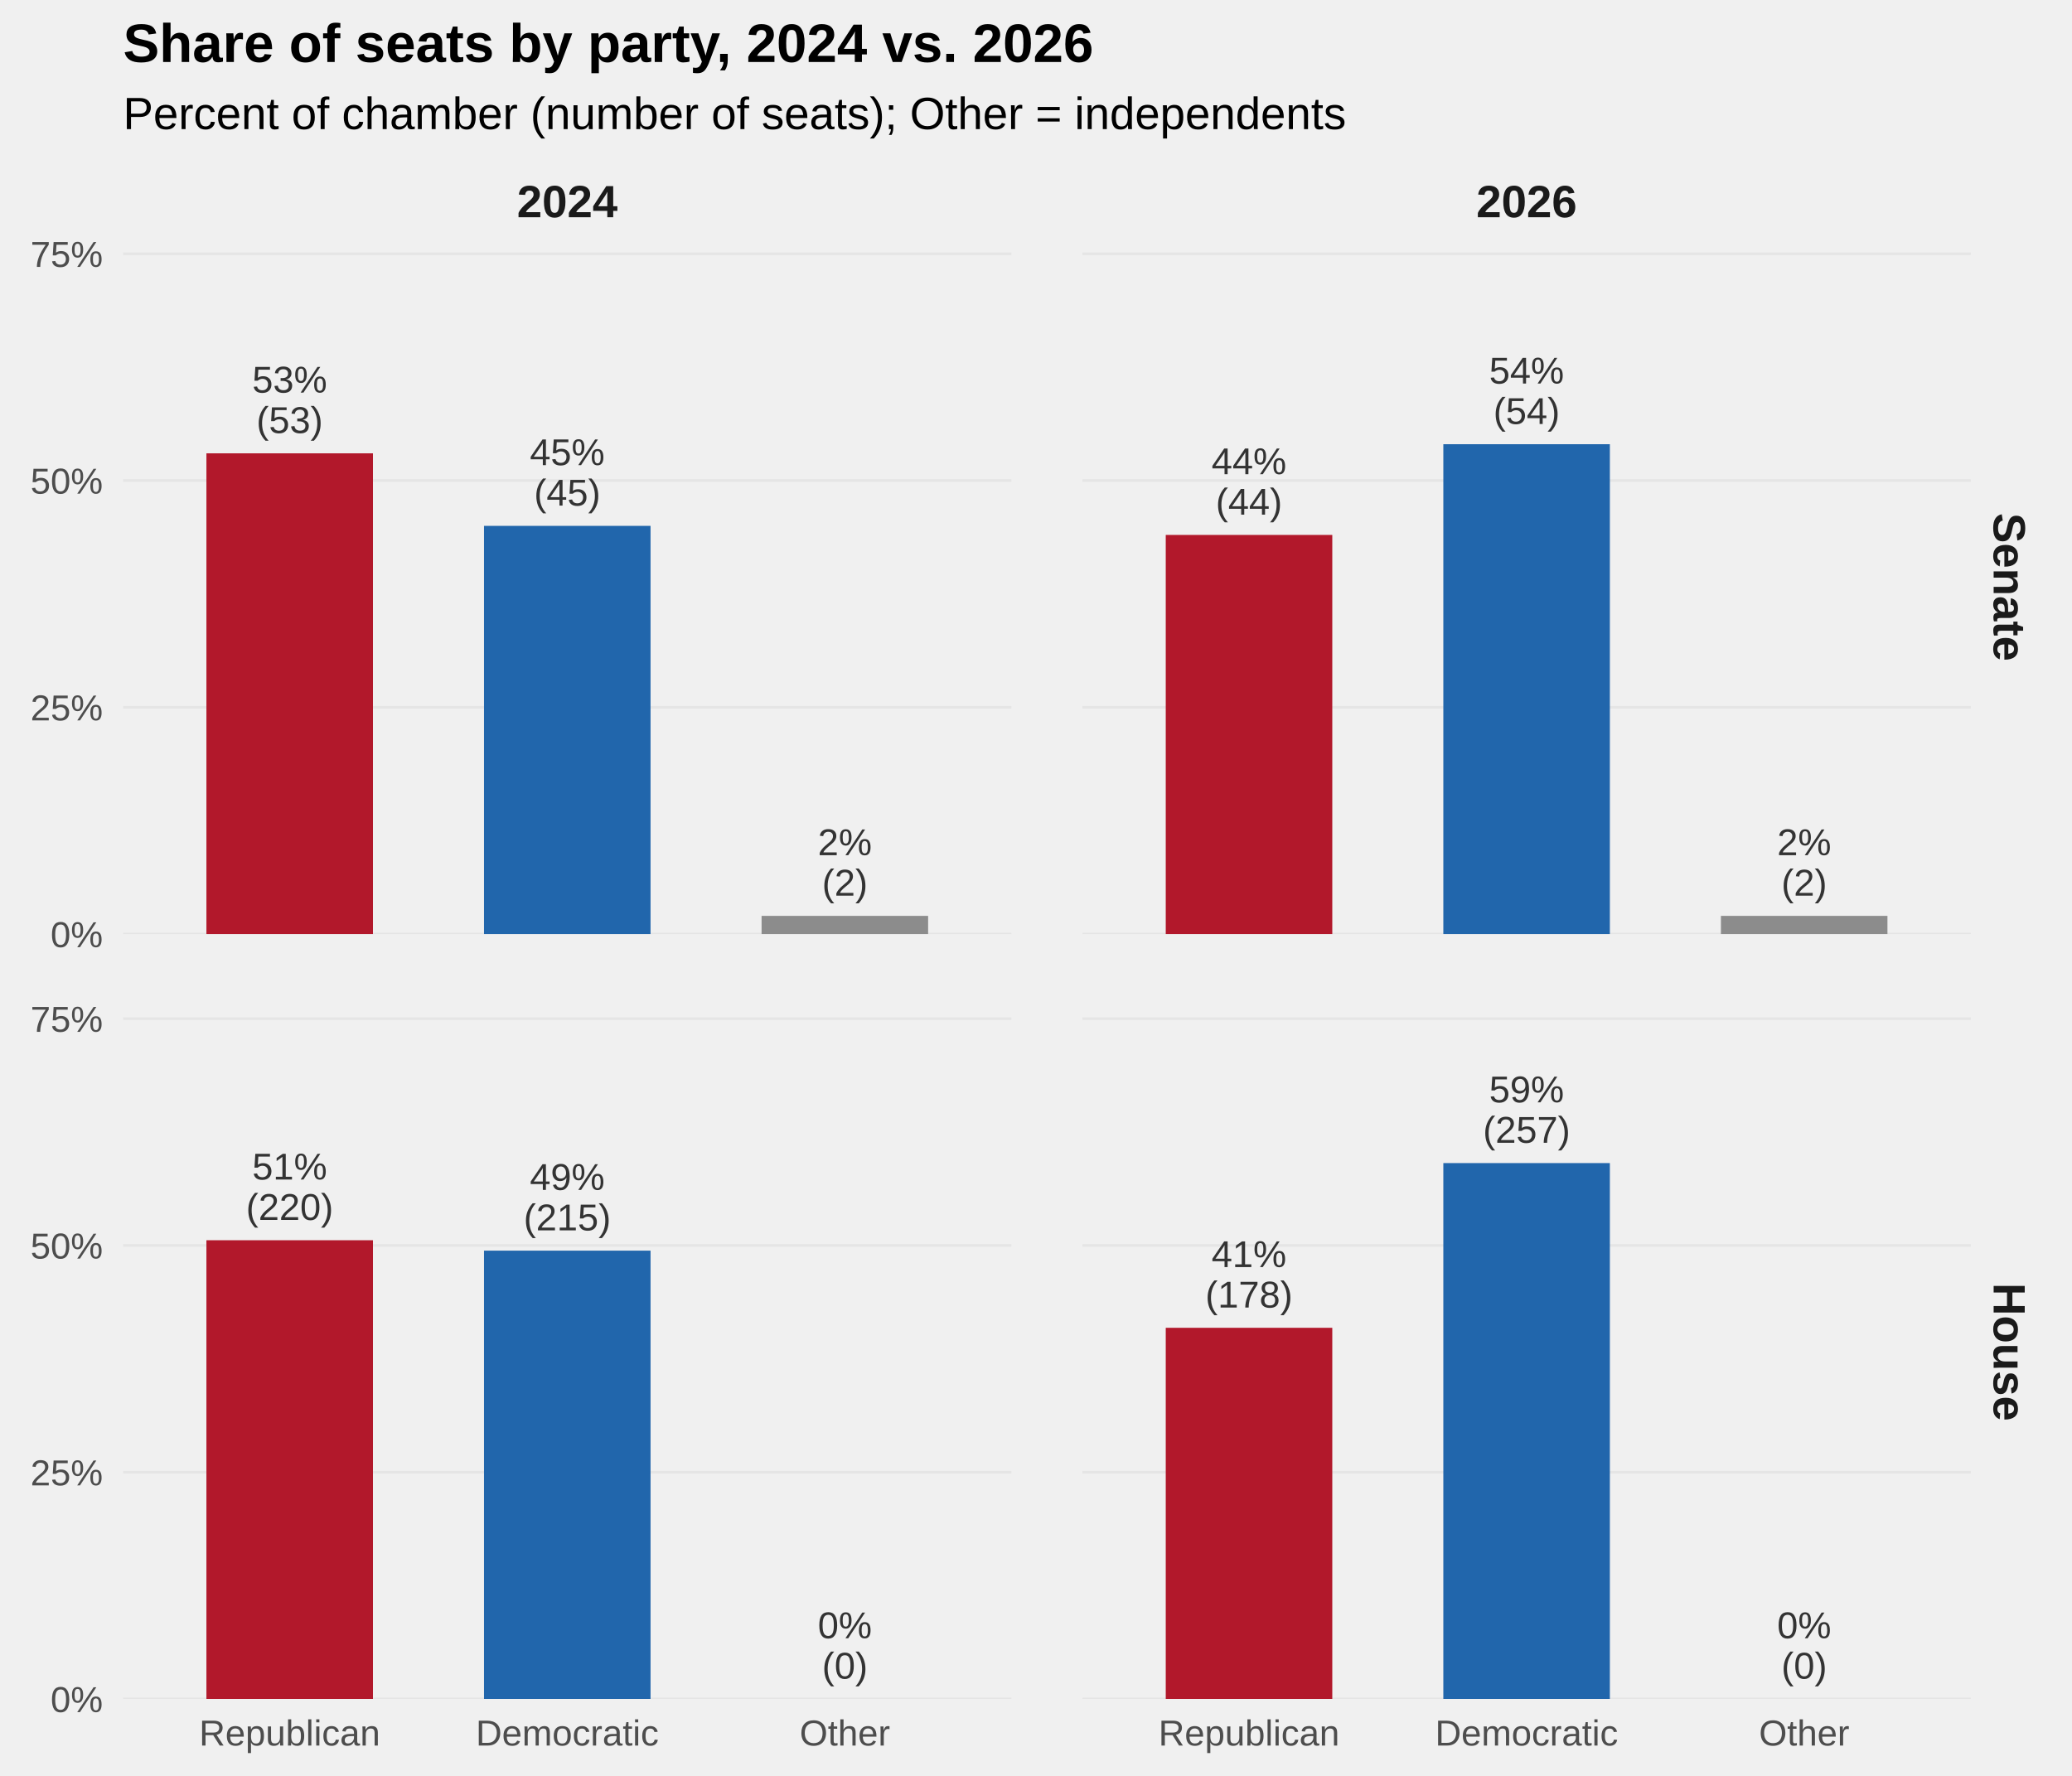
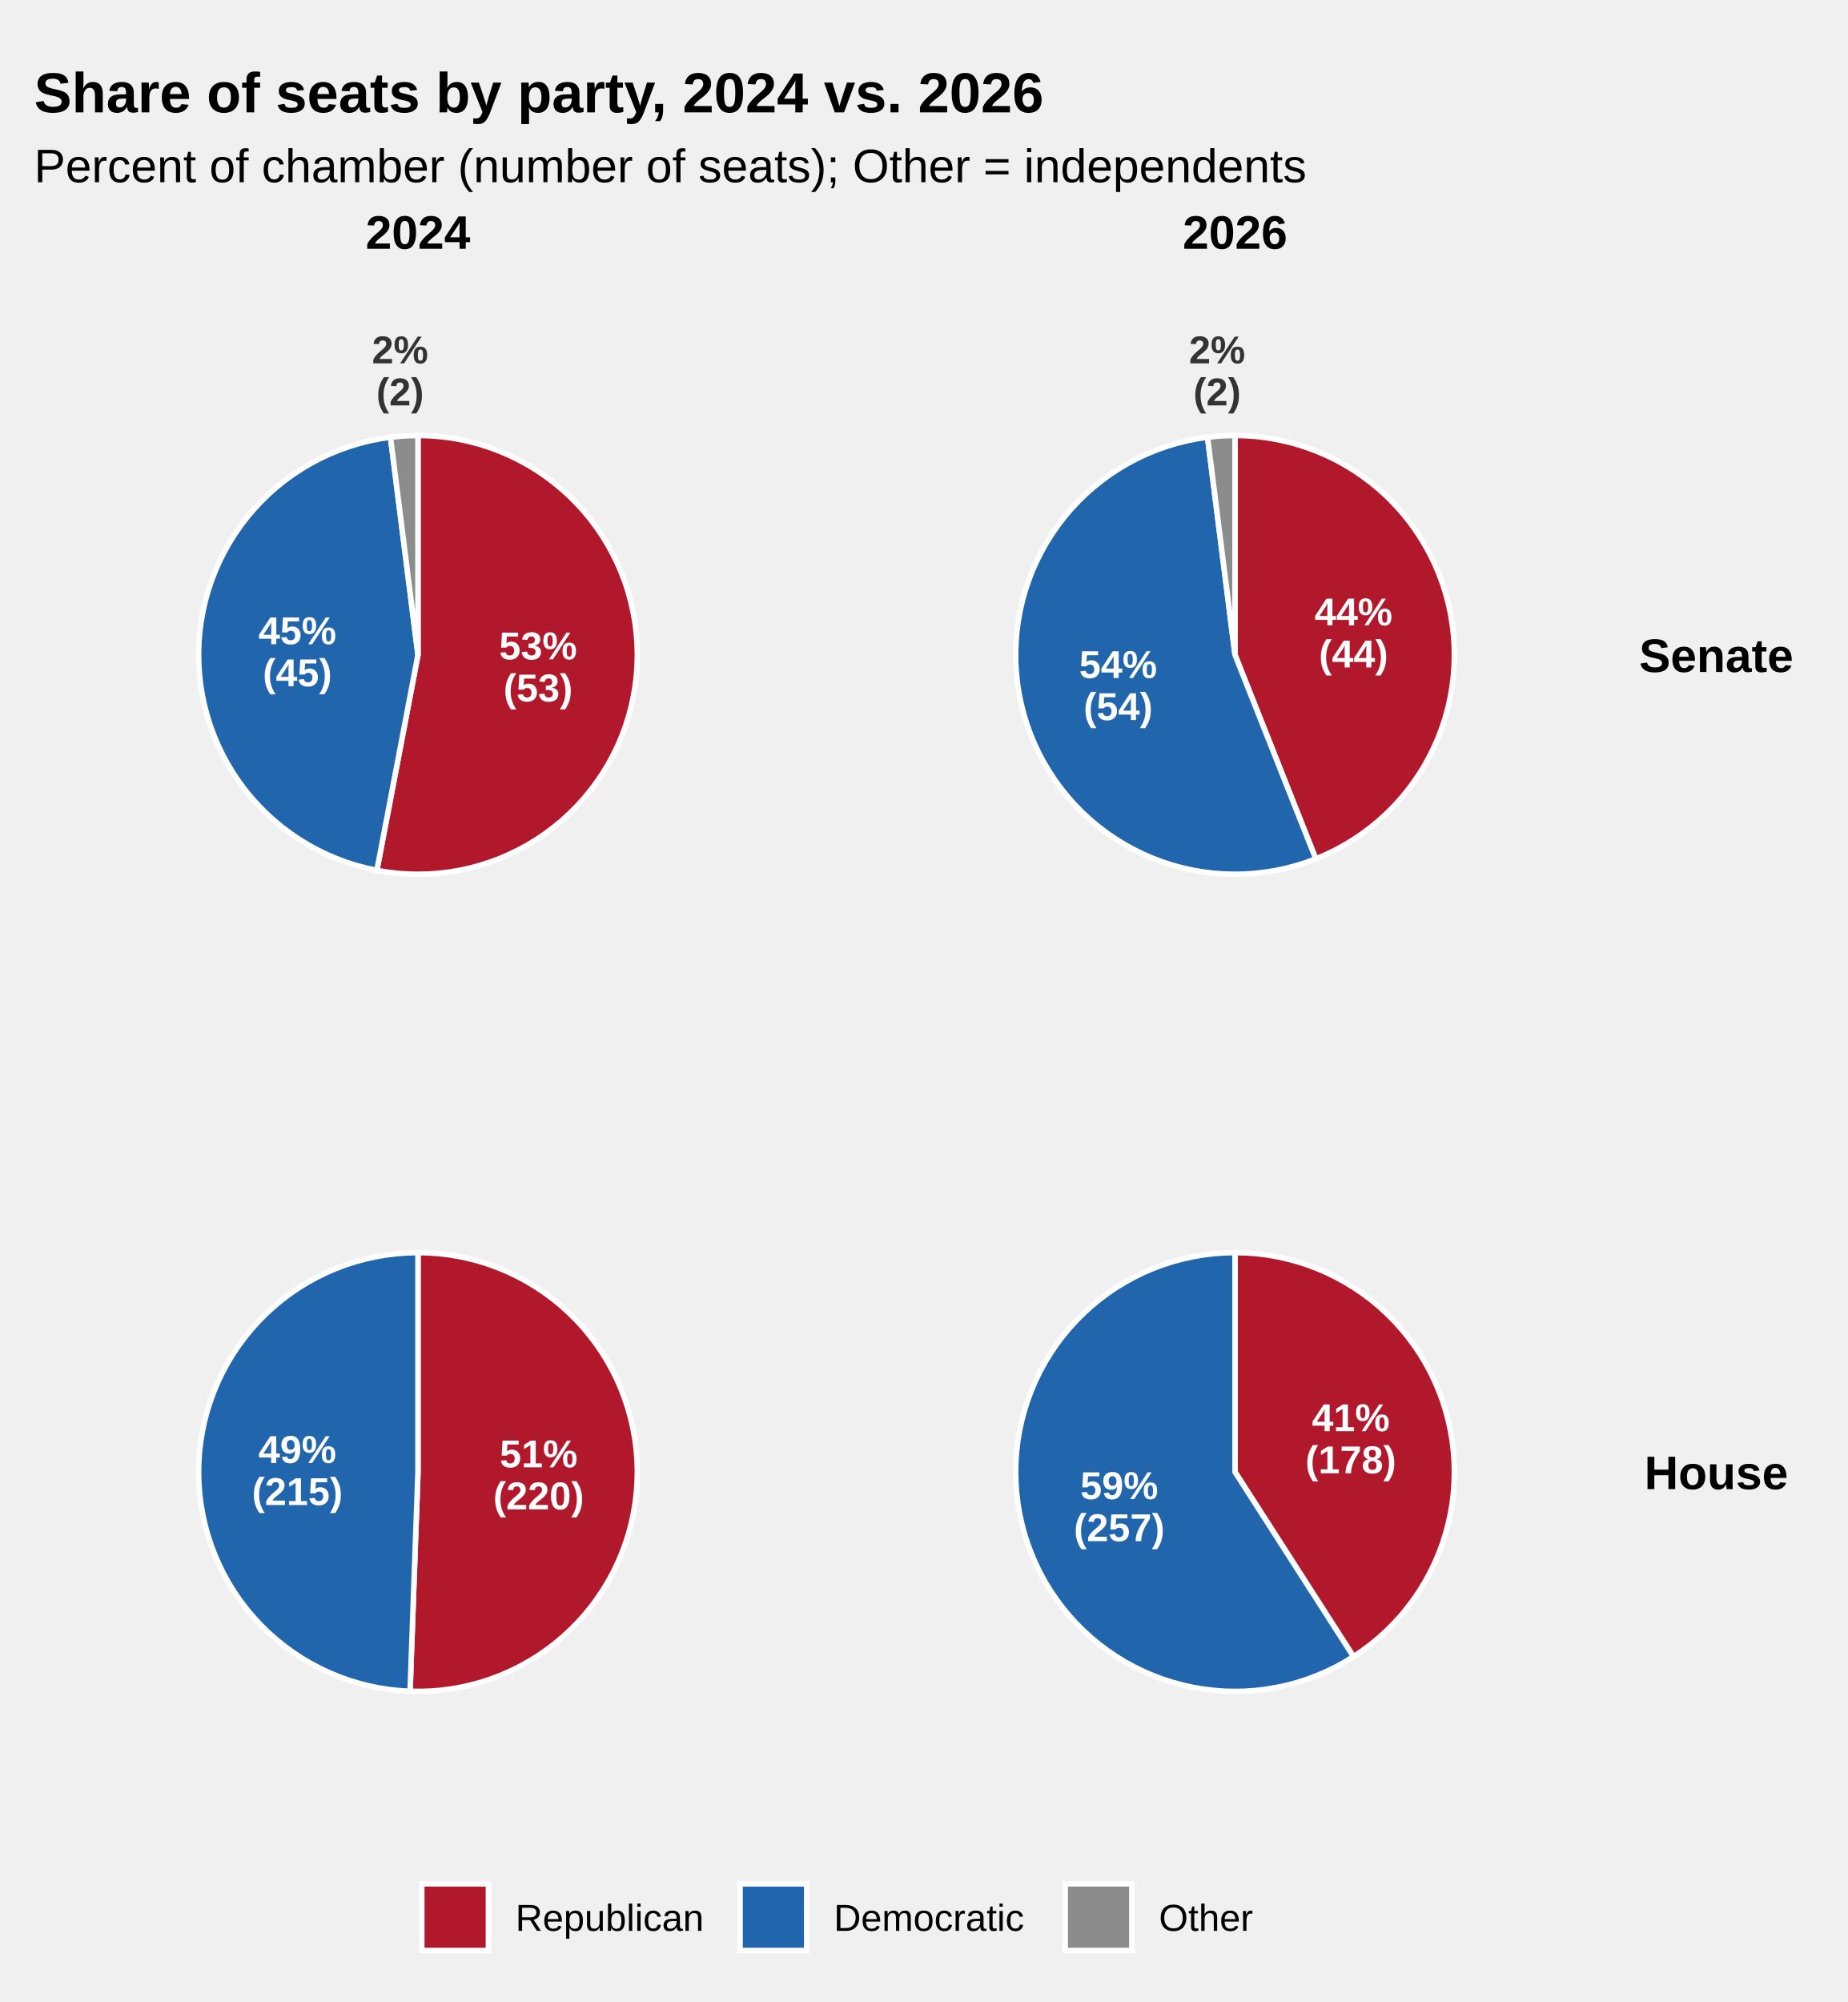
- <svg xmlns="http://www.w3.org/2000/svg" class="svglite" width="504.00pt" height="432.00pt" viewBox="0 0 504.00 432.00">
+ <svg xmlns="http://www.w3.org/2000/svg" class="svglite" width="432.00pt" height="468.00pt" viewBox="0 0 432.00 468.00">
  <defs>
    <style type="text/css">
    .svglite line, .svglite polyline, .svglite polygon, .svglite path, .svglite rect, .svglite circle {
      fill: none;
      stroke: #000000;
      stroke-linecap: round;
      stroke-linejoin: round;
      stroke-miterlimit: 10.00;
    }
    .svglite text {
      white-space: pre;
    }
  </style>
  </defs>
  <rect width="100%" height="100%" style="stroke: none; fill: none;" />
  <defs>
-     <clipPath id="cpMC4wMHw1MDQuMDB8MC4wMHw0MzIuMDA=">
-       <rect x="0.00" y="0.00" width="504.00" height="432.00" />
+     <clipPath id="cpMC4wMHw0MzIuMDB8MC4wMHw0NjguMDA=">
+       <rect x="0.00" y="0.00" width="432.00" height="468.00" />
    </clipPath>
  </defs>
-   <g clip-path="url(#cpMC4wMHw1MDQuMDB8MC4wMHw0MzIuMDA=)">
+   <g clip-path="url(#cpMC4wMHw0MzIuMDB8MC4wMHw0NjguMDA=)">
</g>
  <defs>
-     <clipPath id="cpMjkuOTV8MjQ2LjAyfDU4LjQyfDIyNy4yMQ==">
-       <rect x="29.95" y="58.42" width="216.07" height="168.79" />
+     <clipPath id="cpNy45N3wxODcuNDd8NjMuMzN8MjQyLjg0">
+       <rect x="7.97" y="63.33" width="179.50" height="179.50" />
    </clipPath>
  </defs>
-   <g clip-path="url(#cpMjkuOTV8MjQ2LjAyfDU4LjQyfDIyNy4yMQ==)">
-     <polyline points="29.95,227.21 246.02,227.21 " style="stroke-width: 0.64; stroke: #E5E5E5; stroke-linecap: butt;" />
-     <polyline points="29.95,172.05 246.02,172.05 " style="stroke-width: 0.64; stroke: #E5E5E5; stroke-linecap: butt;" />
-     <polyline points="29.95,116.89 246.02,116.89 " style="stroke-width: 0.64; stroke: #E5E5E5; stroke-linecap: butt;" />
-     <polyline points="29.95,61.73 246.02,61.73 " style="stroke-width: 0.64; stroke: #E5E5E5; stroke-linecap: butt;" />
-     <rect x="50.21" y="110.27" width="40.51" height="116.94" style="stroke-width: 1.07; stroke: none; stroke-linecap: butt; stroke-linejoin: miter; fill: #B2182B;" />
-     <rect x="117.73" y="127.92" width="40.51" height="99.29" style="stroke-width: 1.07; stroke: none; stroke-linecap: butt; stroke-linejoin: miter; fill: #2166AC;" />
-     <rect x="185.25" y="222.80" width="40.51" height="4.41" style="stroke-width: 1.07; stroke: none; stroke-linecap: butt; stroke-linejoin: miter; fill: #8C8C8C;" />
-     <text x="70.46" y="95.50" text-anchor="middle" style="font-size: 9.10px;fill: #333333; font-family: &quot;Liberation Sans&quot;;" textLength="20.07px" lengthAdjust="spacingAndGlyphs">53%</text>
-     <text x="70.46" y="105.34" text-anchor="middle" style="font-size: 9.10px;fill: #333333; font-family: &quot;Liberation Sans&quot;;" textLength="17.78px" lengthAdjust="spacingAndGlyphs">(53)</text>
-     <text x="137.99" y="113.15" text-anchor="middle" style="font-size: 9.10px;fill: #333333; font-family: &quot;Liberation Sans&quot;;" textLength="20.33px" lengthAdjust="spacingAndGlyphs">45%</text>
-     <text x="137.99" y="122.99" text-anchor="middle" style="font-size: 9.10px;fill: #333333; font-family: &quot;Liberation Sans&quot;;" textLength="18.04px" lengthAdjust="spacingAndGlyphs">(45)</text>
-     <text x="205.51" y="208.03" text-anchor="middle" style="font-size: 9.10px;fill: #333333; font-family: &quot;Liberation Sans&quot;;" textLength="14.47px" lengthAdjust="spacingAndGlyphs">2%</text>
-     <text x="205.51" y="217.87" text-anchor="middle" style="font-size: 9.10px;fill: #333333; font-family: &quot;Liberation Sans&quot;;" textLength="12.18px" lengthAdjust="spacingAndGlyphs">(2)</text>
+   <g clip-path="url(#cpNy45N3wxODcuNDd8NjMuMzN8MjQyLjg0)">
+     <polygon points="97.72,153.08 97.72,150.64 97.72,148.20 97.72,145.76 97.72,143.32 97.72,140.87 97.72,138.43 97.72,135.99 97.72,133.55 97.72,131.10 97.72,128.66 97.72,126.22 97.72,123.78 97.72,121.34 97.72,118.89 97.72,116.45 97.72,114.01 97.72,111.57 97.72,109.12 97.72,106.68 97.72,104.24 97.72,101.80 100.16,101.86 102.59,102.03 105.02,102.32 107.42,102.72 109.81,103.24 112.16,103.87 114.49,104.62 116.77,105.47 119.02,106.43 121.21,107.49 123.35,108.66 125.44,109.93 127.46,111.30 129.41,112.76 131.29,114.31 133.10,115.95 134.82,117.68 136.47,119.48 138.02,121.36 139.48,123.31 140.85,125.33 142.12,127.41 143.29,129.56 144.36,131.75 145.32,133.99 146.18,136.28 146.92,138.60 147.55,140.96 148.07,143.34 148.48,145.74 148.77,148.17 148.95,150.60 149.01,153.04 148.95,155.48 148.78,157.91 148.49,160.33 148.09,162.74 147.58,165.12 146.95,167.48 146.21,169.81 145.36,172.09 144.40,174.34 143.33,176.53 142.17,178.68 140.90,180.76 139.54,182.78 138.08,184.74 136.53,186.62 134.89,188.43 133.16,190.15 131.36,191.80 129.48,193.35 127.53,194.82 125.51,196.19 123.43,197.46 121.29,198.63 119.10,199.70 116.86,200.67 114.57,201.52 112.25,202.27 109.90,202.91 107.51,203.43 105.11,203.84 102.69,204.13 100.25,204.31 97.81,204.37 95.37,204.32 92.94,204.15 90.52,203.86 88.11,203.46 88.57,201.06 89.03,198.67 89.48,196.27 89.94,193.87 90.40,191.47 90.86,189.07 91.32,186.67 91.77,184.27 92.23,181.87 92.69,179.47 93.15,177.07 93.60,174.68 94.06,172.28 94.52,169.88 94.98,167.48 95.43,165.08 95.89,162.68 96.35,160.28 96.81,157.88 97.26,155.48 97.72,153.08 97.72,153.08 " style="stroke-width: 1.28; stroke: #FFFFFF; stroke-linecap: butt; stroke-linejoin: miter; fill: #B2182B;" />
+     <polygon points="97.72,153.08 97.26,155.48 96.81,157.88 96.35,160.28 95.89,162.68 95.43,165.08 94.98,167.48 94.52,169.88 94.06,172.28 93.60,174.68 93.15,177.07 92.69,179.47 92.23,181.87 91.77,184.27 91.32,186.67 90.86,189.07 90.40,191.47 89.94,193.87 89.48,196.27 89.03,198.67 88.57,201.06 88.11,203.46 85.71,202.94 83.33,202.31 80.99,201.57 78.69,200.71 76.43,199.74 74.22,198.67 72.06,197.49 69.96,196.21 67.93,194.83 65.97,193.36 64.07,191.79 62.26,190.13 60.52,188.39 58.87,186.57 57.31,184.67 55.85,182.70 54.48,180.66 53.21,178.55 52.04,176.39 50.97,174.18 50.02,171.91 49.17,169.61 48.43,167.26 47.81,164.88 47.30,162.48 46.91,160.05 46.64,157.61 46.48,155.16 46.44,152.70 46.51,150.25 46.71,147.80 47.02,145.36 47.45,142.94 47.99,140.54 48.65,138.17 49.42,135.84 50.30,133.55 51.29,131.30 52.39,129.10 53.59,126.95 54.89,124.87 56.29,122.85 57.79,120.90 59.38,119.03 61.05,117.23 62.81,115.51 64.65,113.88 66.57,112.34 68.56,110.90 70.61,109.55 72.73,108.30 74.90,107.15 77.13,106.11 79.40,105.18 81.72,104.36 84.07,103.65 86.45,103.05 88.86,102.57 91.29,102.20 91.60,104.63 91.91,107.05 92.21,109.47 92.52,111.89 92.82,114.32 93.13,116.74 93.44,119.16 93.74,121.59 94.05,124.01 94.35,126.43 94.66,128.86 94.97,131.28 95.27,133.70 95.58,136.12 95.89,138.55 96.19,140.97 96.50,143.39 96.80,145.82 97.11,148.24 97.42,150.66 97.72,153.08 97.72,153.08 " style="stroke-width: 1.28; stroke: #FFFFFF; stroke-linecap: butt; stroke-linejoin: miter; fill: #2166AC;" />
+     <polygon points="97.72,153.08 97.42,150.66 97.11,148.24 96.80,145.82 96.50,143.39 96.19,140.97 95.89,138.55 95.58,136.12 95.27,133.70 94.97,131.28 94.66,128.86 94.35,126.43 94.05,124.01 93.74,121.59 93.44,119.16 93.13,116.74 92.82,114.32 92.52,111.89 92.21,109.47 91.91,107.05 91.60,104.63 91.29,102.20 94.50,101.90 97.72,101.80 97.72,104.24 97.72,106.68 97.72,109.12 97.72,111.57 97.72,114.01 97.72,116.45 97.72,118.89 97.72,121.34 97.72,123.78 97.72,126.22 97.72,128.66 97.72,131.10 97.72,133.55 97.72,135.99 97.72,138.43 97.72,140.87 97.72,143.32 97.72,145.76 97.72,148.20 97.72,150.64 97.72,153.08 97.72,153.08 " style="stroke-width: 1.28; stroke: #FFFFFF; stroke-linecap: butt; stroke-linejoin: miter; fill: #8C8C8C;" />
+     <text x="125.80" y="154.13" text-anchor="middle" style="font-size: 9.10px; font-weight: bold;fill: #FFFFFF; font-family: &quot;Liberation Sans&quot;;" textLength="20.92px" lengthAdjust="spacingAndGlyphs">53%</text>
+     <text x="125.80" y="163.96" text-anchor="middle" style="font-size: 9.10px; font-weight: bold;fill: #FFFFFF; font-family: &quot;Liberation Sans&quot;;" textLength="18.53px" lengthAdjust="spacingAndGlyphs">(53)</text>
+     <text x="69.53" y="150.59" text-anchor="middle" style="font-size: 9.10px; font-weight: bold;fill: #FFFFFF; font-family: &quot;Liberation Sans&quot;;" textLength="21.20px" lengthAdjust="spacingAndGlyphs">45%</text>
+     <text x="69.53" y="160.42" text-anchor="middle" style="font-size: 9.10px; font-weight: bold;fill: #FFFFFF; font-family: &quot;Liberation Sans&quot;;" textLength="18.81px" lengthAdjust="spacingAndGlyphs">(45)</text>
+     <text x="93.54" y="84.94" text-anchor="middle" style="font-size: 9.10px; font-weight: bold;fill: #333333; font-family: &quot;Liberation Sans&quot;;" textLength="14.97px" lengthAdjust="spacingAndGlyphs">2%</text>
+     <text x="93.54" y="94.77" text-anchor="middle" style="font-size: 9.10px; font-weight: bold;fill: #333333; font-family: &quot;Liberation Sans&quot;;" textLength="12.59px" lengthAdjust="spacingAndGlyphs">(2)</text>
  </g>
-   <g clip-path="url(#cpMC4wMHw1MDQuMDB8MC4wMHw0MzIuMDA=)">
+   <g clip-path="url(#cpMC4wMHw0MzIuMDB8MC4wMHw0NjguMDA=)">
</g>
  <defs>
-     <clipPath id="cpMjkuOTV8MjQ2LjAyfDI0NC40OXw0MTMuMjk=">
-       <rect x="29.95" y="244.49" width="216.07" height="168.79" />
+     <clipPath id="cpNy45N3wxODcuNDd8MjU0LjM2fDQzMy44Ng==">
+       <rect x="7.97" y="254.36" width="179.50" height="179.50" />
    </clipPath>
  </defs>
-   <g clip-path="url(#cpMjkuOTV8MjQ2LjAyfDI0NC40OXw0MTMuMjk=)">
-     <polyline points="29.95,413.29 246.02,413.29 " style="stroke-width: 0.64; stroke: #E5E5E5; stroke-linecap: butt;" />
-     <polyline points="29.95,358.13 246.02,358.13 " style="stroke-width: 0.64; stroke: #E5E5E5; stroke-linecap: butt;" />
-     <polyline points="29.95,302.96 246.02,302.96 " style="stroke-width: 0.64; stroke: #E5E5E5; stroke-linecap: butt;" />
-     <polyline points="29.95,247.80 246.02,247.80 " style="stroke-width: 0.64; stroke: #E5E5E5; stroke-linecap: butt;" />
-     <rect x="50.21" y="301.70" width="40.51" height="111.59" style="stroke-width: 1.07; stroke: none; stroke-linecap: butt; stroke-linejoin: miter; fill: #B2182B;" />
-     <rect x="117.73" y="304.23" width="40.51" height="109.05" style="stroke-width: 1.07; stroke: none; stroke-linecap: butt; stroke-linejoin: miter; fill: #2166AC;" />
-     <rect x="185.25" y="413.29" width="40.51" height="0.00" style="stroke-width: 1.07; stroke: none; stroke-linecap: butt; stroke-linejoin: miter; fill: #8C8C8C;" />
-     <text x="70.46" y="286.93" text-anchor="middle" style="font-size: 9.10px;fill: #333333; font-family: &quot;Liberation Sans&quot;;" textLength="18.16px" lengthAdjust="spacingAndGlyphs">51%</text>
-     <text x="70.46" y="296.76" text-anchor="middle" style="font-size: 9.10px;fill: #333333; font-family: &quot;Liberation Sans&quot;;" textLength="23.46px" lengthAdjust="spacingAndGlyphs">(220)</text>
-     <text x="137.99" y="289.46" text-anchor="middle" style="font-size: 9.10px;fill: #333333; font-family: &quot;Liberation Sans&quot;;" textLength="20.44px" lengthAdjust="spacingAndGlyphs">49%</text>
-     <text x="137.99" y="299.30" text-anchor="middle" style="font-size: 9.10px;fill: #333333; font-family: &quot;Liberation Sans&quot;;" textLength="21.41px" lengthAdjust="spacingAndGlyphs">(215)</text>
-     <text x="205.51" y="398.52" text-anchor="middle" style="font-size: 9.10px;fill: #333333; font-family: &quot;Liberation Sans&quot;;" textLength="14.67px" lengthAdjust="spacingAndGlyphs">0%</text>
-     <text x="205.51" y="408.35" text-anchor="middle" style="font-size: 9.10px;fill: #333333; font-family: &quot;Liberation Sans&quot;;" textLength="12.38px" lengthAdjust="spacingAndGlyphs">(0)</text>
+   <g clip-path="url(#cpNy45N3wxODcuNDd8MjU0LjM2fDQzMy44Ng==)">
+     <polygon points="97.72,344.11 97.72,341.67 97.72,339.22 97.72,336.78 97.72,334.34 97.72,331.90 97.72,329.46 97.72,327.01 97.72,324.57 97.72,322.13 97.72,319.69 97.72,317.24 97.72,314.80 97.72,312.36 97.72,309.92 97.72,307.48 97.72,305.03 97.72,302.59 97.72,300.15 97.72,297.71 97.72,295.26 97.72,292.82 100.15,292.88 102.58,293.05 104.99,293.34 107.39,293.74 109.77,294.26 112.12,294.88 114.44,295.62 116.72,296.47 118.96,297.42 121.14,298.48 123.28,299.64 125.36,300.91 127.38,302.27 129.33,303.72 131.21,305.26 133.01,306.89 134.74,308.61 136.38,310.40 137.93,312.27 139.40,314.22 140.77,316.23 142.04,318.30 143.21,320.43 144.29,322.61 145.25,324.84 146.11,327.12 146.86,329.43 147.50,331.78 148.03,334.15 148.45,336.55 148.75,338.96 148.94,341.39 149.01,343.82 148.96,346.25 148.80,348.68 148.53,351.09 148.14,353.49 147.64,355.87 147.03,358.23 146.30,360.55 145.47,362.83 144.53,365.08 143.48,367.27 142.33,369.42 141.08,371.50 139.73,373.53 138.29,375.49 136.76,377.37 135.14,379.19 133.43,380.92 131.65,382.57 129.78,384.14 127.85,385.61 125.85,387.00 123.78,388.28 121.66,389.47 119.48,390.55 117.26,391.53 114.99,392.40 112.68,393.17 110.33,393.82 107.96,394.36 105.57,394.79 103.16,395.11 100.73,395.31 98.30,395.39 95.87,395.36 95.96,392.92 96.05,390.48 96.13,388.04 96.22,385.60 96.31,383.16 96.40,380.72 96.49,378.28 96.58,375.84 96.66,373.40 96.75,370.96 96.84,368.51 96.93,366.07 97.02,363.63 97.10,361.19 97.19,358.75 97.28,356.31 97.37,353.87 97.46,351.43 97.55,348.99 97.63,346.55 97.72,344.11 97.72,344.11 " style="stroke-width: 1.28; stroke: #FFFFFF; stroke-linecap: butt; stroke-linejoin: miter; fill: #B2182B;" />
+     <polygon points="97.72,344.11 97.63,346.55 97.55,348.99 97.46,351.43 97.37,353.87 97.28,356.31 97.19,358.75 97.10,361.19 97.02,363.63 96.93,366.07 96.84,368.51 96.75,370.96 96.66,373.40 96.58,375.84 96.49,378.28 96.40,380.72 96.31,383.16 96.22,385.60 96.13,388.04 96.05,390.48 95.96,392.92 95.87,395.36 93.42,395.21 90.99,394.95 88.57,394.57 86.17,394.08 83.80,393.47 81.45,392.75 79.15,391.91 76.89,390.97 74.67,389.92 72.51,388.77 70.41,387.52 68.37,386.16 66.39,384.71 64.49,383.17 62.66,381.54 60.91,379.82 59.25,378.02 57.67,376.15 56.19,374.20 54.80,372.18 53.51,370.10 52.32,367.96 51.23,365.76 50.25,363.51 49.38,361.22 48.61,358.90 47.96,356.53 47.43,354.14 47.00,351.73 46.70,349.30 46.51,346.86 46.44,344.41 46.48,341.96 46.64,339.51 46.92,337.08 47.31,334.66 47.82,332.26 48.44,329.89 49.18,327.56 50.03,325.26 50.98,323.00 52.04,320.79 53.21,318.64 54.47,316.54 55.84,314.51 57.30,312.54 58.86,310.65 60.50,308.83 62.23,307.09 64.03,305.44 65.92,303.87 67.88,302.40 69.90,301.02 71.99,299.74 74.14,298.56 76.34,297.49 78.59,296.52 80.89,295.66 83.22,294.91 85.59,294.28 87.98,293.76 90.40,293.35 92.83,293.06 95.27,292.88 97.72,292.82 97.72,295.26 97.72,297.71 97.72,300.15 97.72,302.59 97.72,305.03 97.72,307.48 97.72,309.92 97.72,312.36 97.72,314.80 97.72,317.24 97.72,319.69 97.72,322.13 97.72,324.57 97.72,327.01 97.72,329.46 97.72,331.90 97.72,334.34 97.72,336.78 97.72,339.22 97.72,341.67 97.72,344.11 97.72,344.11 " style="stroke-width: 1.28; stroke: #FFFFFF; stroke-linecap: butt; stroke-linejoin: miter; fill: #2166AC;" />
+     <text x="125.93" y="343.01" text-anchor="middle" style="font-size: 9.10px; font-weight: bold;fill: #FFFFFF; font-family: &quot;Liberation Sans&quot;;" textLength="18.97px" lengthAdjust="spacingAndGlyphs">51%</text>
+     <text x="125.93" y="352.84" text-anchor="middle" style="font-size: 9.10px; font-weight: bold;fill: #FFFFFF; font-family: &quot;Liberation Sans&quot;;" textLength="24.45px" lengthAdjust="spacingAndGlyphs">(220)</text>
+     <text x="69.52" y="341.99" text-anchor="middle" style="font-size: 9.10px; font-weight: bold;fill: #FFFFFF; font-family: &quot;Liberation Sans&quot;;" textLength="21.29px" lengthAdjust="spacingAndGlyphs">49%</text>
+     <text x="69.52" y="351.82" text-anchor="middle" style="font-size: 9.10px; font-weight: bold;fill: #FFFFFF; font-family: &quot;Liberation Sans&quot;;" textLength="22.32px" lengthAdjust="spacingAndGlyphs">(215)</text>
  </g>
-   <g clip-path="url(#cpMC4wMHw1MDQuMDB8MC4wMHw0MzIuMDA=)">
+   <g clip-path="url(#cpMC4wMHw0MzIuMDB8MC4wMHw0NjguMDA=)">
</g>
  <defs>
-     <clipPath id="cpMjYzLjMwfDQ3OS4zN3w1OC40MnwyMjcuMjE=">
-       <rect x="263.30" y="58.42" width="216.07" height="168.79" />
+     <clipPath id="cpMTk4Ljk5fDM3OC41MHw2My4zM3wyNDIuODQ=">
+       <rect x="198.99" y="63.33" width="179.50" height="179.50" />
    </clipPath>
  </defs>
-   <g clip-path="url(#cpMjYzLjMwfDQ3OS4zN3w1OC40MnwyMjcuMjE=)">
-     <polyline points="263.30,227.21 479.37,227.21 " style="stroke-width: 0.64; stroke: #E5E5E5; stroke-linecap: butt;" />
-     <polyline points="263.30,172.05 479.37,172.05 " style="stroke-width: 0.64; stroke: #E5E5E5; stroke-linecap: butt;" />
-     <polyline points="263.30,116.89 479.37,116.89 " style="stroke-width: 0.64; stroke: #E5E5E5; stroke-linecap: butt;" />
-     <polyline points="263.30,61.73 479.37,61.73 " style="stroke-width: 0.64; stroke: #E5E5E5; stroke-linecap: butt;" />
-     <rect x="283.56" y="130.13" width="40.51" height="97.08" style="stroke-width: 1.07; stroke: none; stroke-linecap: butt; stroke-linejoin: miter; fill: #B2182B;" />
-     <rect x="351.08" y="108.06" width="40.51" height="119.15" style="stroke-width: 1.07; stroke: none; stroke-linecap: butt; stroke-linejoin: miter; fill: #2166AC;" />
-     <rect x="418.60" y="222.80" width="40.51" height="4.41" style="stroke-width: 1.07; stroke: none; stroke-linecap: butt; stroke-linejoin: miter; fill: #8C8C8C;" />
-     <text x="303.81" y="115.36" text-anchor="middle" style="font-size: 9.10px;fill: #333333; font-family: &quot;Liberation Sans&quot;;" textLength="20.68px" lengthAdjust="spacingAndGlyphs">44%</text>
-     <text x="303.81" y="125.19" text-anchor="middle" style="font-size: 9.10px;fill: #333333; font-family: &quot;Liberation Sans&quot;;" textLength="18.39px" lengthAdjust="spacingAndGlyphs">(44)</text>
-     <text x="371.34" y="93.30" text-anchor="middle" style="font-size: 9.10px;fill: #333333; font-family: &quot;Liberation Sans&quot;;" textLength="20.33px" lengthAdjust="spacingAndGlyphs">54%</text>
-     <text x="371.34" y="103.13" text-anchor="middle" style="font-size: 9.10px;fill: #333333; font-family: &quot;Liberation Sans&quot;;" textLength="18.04px" lengthAdjust="spacingAndGlyphs">(54)</text>
-     <text x="438.86" y="208.03" text-anchor="middle" style="font-size: 9.10px;fill: #333333; font-family: &quot;Liberation Sans&quot;;" textLength="14.47px" lengthAdjust="spacingAndGlyphs">2%</text>
-     <text x="438.86" y="217.87" text-anchor="middle" style="font-size: 9.10px;fill: #333333; font-family: &quot;Liberation Sans&quot;;" textLength="12.18px" lengthAdjust="spacingAndGlyphs">(2)</text>
+   <g clip-path="url(#cpMTk4Ljk5fDM3OC41MHw2My4zM3wyNDIuODQ=)">
+     <polygon points="288.75,153.08 288.75,150.64 288.75,148.20 288.75,145.76 288.75,143.32 288.75,140.87 288.75,138.43 288.75,135.99 288.75,133.55 288.75,131.10 288.75,128.66 288.75,126.22 288.75,123.78 288.75,121.34 288.75,118.89 288.75,116.45 288.75,114.01 288.75,111.57 288.75,109.12 288.75,106.68 288.75,104.24 288.75,101.80 291.19,101.86 293.63,102.03 296.05,102.32 298.46,102.73 300.85,103.25 303.21,103.88 305.54,104.63 307.83,105.48 310.08,106.45 312.28,107.51 314.42,108.69 316.51,109.96 318.53,111.33 320.49,112.80 322.37,114.36 324.18,116.00 325.90,117.73 327.55,119.54 329.10,121.43 330.56,123.39 331.93,125.42 333.20,127.51 334.37,129.65 335.43,131.85 336.39,134.10 337.24,136.39 337.98,138.72 338.61,141.09 339.12,143.47 339.52,145.89 339.81,148.31 339.98,150.75 340.03,153.20 339.97,155.64 339.79,158.08 339.49,160.50 339.08,162.91 338.56,165.30 337.92,167.66 337.17,169.99 336.31,172.27 335.34,174.52 334.26,176.71 333.09,178.86 331.81,180.94 330.43,182.96 328.96,184.91 327.40,186.79 325.75,188.60 324.02,190.32 322.20,191.96 320.31,193.51 318.35,194.97 316.32,196.33 314.23,197.59 312.08,198.76 309.88,199.82 307.63,200.77 306.73,198.50 305.83,196.23 304.93,193.96 304.03,191.69 303.13,189.42 302.23,187.15 301.33,184.87 300.43,182.60 299.53,180.33 298.64,178.06 297.74,175.79 296.84,173.52 295.94,171.25 295.04,168.98 294.14,166.71 293.24,164.44 292.34,162.17 291.44,159.90 290.54,157.63 289.64,155.36 288.75,153.08 288.75,153.08 " style="stroke-width: 1.28; stroke: #FFFFFF; stroke-linecap: butt; stroke-linejoin: miter; fill: #B2182B;" />
+     <polygon points="288.75,153.08 289.64,155.36 290.54,157.63 291.44,159.90 292.34,162.17 293.24,164.44 294.14,166.71 295.04,168.98 295.94,171.25 296.84,173.52 297.74,175.79 298.64,178.06 299.53,180.33 300.43,182.60 301.33,184.87 302.23,187.15 303.13,189.42 304.03,191.69 304.93,193.96 305.83,196.23 306.73,198.50 307.63,200.77 305.33,201.62 302.99,202.35 300.62,202.98 298.22,203.49 295.80,203.88 293.37,204.16 290.92,204.33 288.47,204.37 286.02,204.30 283.58,204.11 281.15,203.81 278.73,203.39 276.34,202.85 273.98,202.20 271.65,201.44 269.36,200.57 267.11,199.59 264.92,198.50 262.78,197.31 260.69,196.02 258.67,194.63 256.72,193.15 254.85,191.57 253.05,189.91 251.33,188.16 249.70,186.33 248.15,184.43 246.70,182.45 245.35,180.41 244.09,178.31 242.94,176.15 241.89,173.93 240.94,171.67 240.11,169.36 239.39,167.02 238.78,164.65 238.28,162.25 237.90,159.83 237.64,157.39 237.49,154.95 237.46,152.49 237.55,150.05 237.75,147.60 238.07,145.17 238.51,142.76 239.06,140.37 239.72,138.02 240.50,135.69 241.38,133.41 242.38,131.17 243.48,128.98 244.68,126.84 245.99,124.77 247.39,122.76 248.88,120.81 250.47,118.95 252.14,117.16 253.90,115.45 255.74,113.83 257.65,112.30 259.64,110.86 261.69,109.52 263.80,108.27 265.97,107.13 268.19,106.10 270.46,105.17 272.77,104.35 275.11,103.64 277.49,103.05 279.89,102.57 282.32,102.20 282.62,104.63 282.93,107.05 283.24,109.47 283.54,111.89 283.85,114.32 284.15,116.74 284.46,119.16 284.77,121.59 285.07,124.01 285.38,126.43 285.68,128.86 285.99,131.28 286.30,133.70 286.60,136.12 286.91,138.55 287.22,140.97 287.52,143.39 287.83,145.82 288.13,148.24 288.44,150.66 288.75,153.08 288.75,153.08 " style="stroke-width: 1.28; stroke: #FFFFFF; stroke-linecap: butt; stroke-linejoin: miter; fill: #2166AC;" />
+     <polygon points="288.75,153.08 288.44,150.66 288.13,148.24 287.83,145.82 287.52,143.39 287.22,140.97 286.91,138.55 286.60,136.12 286.30,133.70 285.99,131.28 285.68,128.86 285.38,126.43 285.07,124.01 284.77,121.59 284.46,119.16 284.15,116.74 283.85,114.32 283.54,111.89 283.24,109.47 282.93,107.05 282.62,104.63 282.32,102.20 285.53,101.90 288.75,101.80 288.75,104.24 288.75,106.68 288.75,109.12 288.75,111.57 288.75,114.01 288.75,116.45 288.75,118.89 288.75,121.34 288.75,123.78 288.75,126.22 288.75,128.66 288.75,131.10 288.75,133.55 288.75,135.99 288.75,138.43 288.75,140.87 288.75,143.32 288.75,145.76 288.75,148.20 288.75,150.64 288.75,153.08 288.75,153.08 " style="stroke-width: 1.28; stroke: #FFFFFF; stroke-linecap: butt; stroke-linejoin: miter; fill: #8C8C8C;" />
+     <text x="316.45" y="146.19" text-anchor="middle" style="font-size: 9.10px; font-weight: bold;fill: #FFFFFF; font-family: &quot;Liberation Sans&quot;;" textLength="21.54px" lengthAdjust="spacingAndGlyphs">44%</text>
+     <text x="316.45" y="156.02" text-anchor="middle" style="font-size: 9.10px; font-weight: bold;fill: #FFFFFF; font-family: &quot;Liberation Sans&quot;;" textLength="19.15px" lengthAdjust="spacingAndGlyphs">(44)</text>
+     <text x="261.42" y="158.49" text-anchor="middle" style="font-size: 9.10px; font-weight: bold;fill: #FFFFFF; font-family: &quot;Liberation Sans&quot;;" textLength="21.20px" lengthAdjust="spacingAndGlyphs">54%</text>
+     <text x="261.42" y="168.32" text-anchor="middle" style="font-size: 9.10px; font-weight: bold;fill: #FFFFFF; font-family: &quot;Liberation Sans&quot;;" textLength="18.81px" lengthAdjust="spacingAndGlyphs">(54)</text>
+     <text x="284.56" y="84.94" text-anchor="middle" style="font-size: 9.10px; font-weight: bold;fill: #333333; font-family: &quot;Liberation Sans&quot;;" textLength="14.97px" lengthAdjust="spacingAndGlyphs">2%</text>
+     <text x="284.56" y="94.77" text-anchor="middle" style="font-size: 9.10px; font-weight: bold;fill: #333333; font-family: &quot;Liberation Sans&quot;;" textLength="12.59px" lengthAdjust="spacingAndGlyphs">(2)</text>
  </g>
-   <g clip-path="url(#cpMC4wMHw1MDQuMDB8MC4wMHw0MzIuMDA=)">
+   <g clip-path="url(#cpMC4wMHw0MzIuMDB8MC4wMHw0NjguMDA=)">
</g>
  <defs>
-     <clipPath id="cpMjYzLjMwfDQ3OS4zN3wyNDQuNDl8NDEzLjI5">
-       <rect x="263.30" y="244.49" width="216.07" height="168.79" />
+     <clipPath id="cpMTk4Ljk5fDM3OC41MHwyNTQuMzZ8NDMzLjg2">
+       <rect x="198.99" y="254.36" width="179.50" height="179.50" />
    </clipPath>
  </defs>
-   <g clip-path="url(#cpMjYzLjMwfDQ3OS4zN3wyNDQuNDl8NDEzLjI5)">
-     <polyline points="263.30,413.29 479.37,413.29 " style="stroke-width: 0.64; stroke: #E5E5E5; stroke-linecap: butt;" />
-     <polyline points="263.30,358.13 479.37,358.13 " style="stroke-width: 0.64; stroke: #E5E5E5; stroke-linecap: butt;" />
-     <polyline points="263.30,302.96 479.37,302.96 " style="stroke-width: 0.64; stroke: #E5E5E5; stroke-linecap: butt;" />
-     <polyline points="263.30,247.80 479.37,247.80 " style="stroke-width: 0.64; stroke: #E5E5E5; stroke-linecap: butt;" />
-     <rect x="283.56" y="323.00" width="40.51" height="90.29" style="stroke-width: 1.07; stroke: none; stroke-linecap: butt; stroke-linejoin: miter; fill: #B2182B;" />
-     <rect x="351.08" y="282.93" width="40.51" height="130.36" style="stroke-width: 1.07; stroke: none; stroke-linecap: butt; stroke-linejoin: miter; fill: #2166AC;" />
-     <rect x="418.60" y="413.29" width="40.51" height="0.00" style="stroke-width: 1.07; stroke: none; stroke-linecap: butt; stroke-linejoin: miter; fill: #8C8C8C;" />
-     <text x="303.81" y="308.23" text-anchor="middle" style="font-size: 9.10px;fill: #333333; font-family: &quot;Liberation Sans&quot;;" textLength="18.50px" lengthAdjust="spacingAndGlyphs">41%</text>
-     <text x="303.81" y="318.07" text-anchor="middle" style="font-size: 9.10px;fill: #333333; font-family: &quot;Liberation Sans&quot;;" textLength="21.11px" lengthAdjust="spacingAndGlyphs">(178)</text>
-     <text x="371.34" y="268.16" text-anchor="middle" style="font-size: 9.10px;fill: #333333; font-family: &quot;Liberation Sans&quot;;" textLength="20.10px" lengthAdjust="spacingAndGlyphs">59%</text>
-     <text x="371.34" y="277.99" text-anchor="middle" style="font-size: 9.10px;fill: #333333; font-family: &quot;Liberation Sans&quot;;" textLength="22.86px" lengthAdjust="spacingAndGlyphs">(257)</text>
-     <text x="438.86" y="398.52" text-anchor="middle" style="font-size: 9.10px;fill: #333333; font-family: &quot;Liberation Sans&quot;;" textLength="14.67px" lengthAdjust="spacingAndGlyphs">0%</text>
-     <text x="438.86" y="408.35" text-anchor="middle" style="font-size: 9.10px;fill: #333333; font-family: &quot;Liberation Sans&quot;;" textLength="12.38px" lengthAdjust="spacingAndGlyphs">(0)</text>
+   <g clip-path="url(#cpMTk4Ljk5fDM3OC41MHwyNTQuMzZ8NDMzLjg2)">
+     <polygon points="288.75,344.11 288.75,341.67 288.75,339.22 288.75,336.78 288.75,334.34 288.75,331.90 288.75,329.46 288.75,327.01 288.75,324.57 288.75,322.13 288.75,319.69 288.75,317.24 288.75,314.80 288.75,312.36 288.75,309.92 288.75,307.48 288.75,305.03 288.75,302.59 288.75,300.15 288.75,297.71 288.75,295.26 288.75,292.82 291.19,292.88 293.62,293.05 296.05,293.34 298.45,293.75 300.84,294.27 303.20,294.90 305.52,295.64 307.81,296.50 310.06,297.46 312.25,298.53 314.39,299.70 316.48,300.97 318.50,302.34 320.46,303.80 322.34,305.35 324.14,307.00 325.87,308.72 327.51,310.53 329.07,312.41 330.53,314.37 331.90,316.39 333.17,318.48 334.34,320.62 335.40,322.82 336.36,325.06 337.22,327.35 337.96,329.68 338.59,332.03 339.11,334.42 339.51,336.83 339.80,339.25 339.98,341.69 340.03,344.13 339.97,346.57 339.80,349.01 339.51,351.43 339.10,353.84 338.58,356.22 337.95,358.58 337.20,360.91 336.35,363.19 335.39,365.44 334.32,367.63 333.15,369.78 331.88,371.86 330.51,373.88 329.04,375.83 327.49,377.72 325.84,379.52 324.11,381.25 322.31,382.89 320.42,384.44 318.47,385.90 316.44,387.27 315.13,385.22 313.81,383.16 312.49,381.11 311.17,379.05 309.85,376.99 308.53,374.94 307.21,372.88 305.89,370.83 304.57,368.77 303.25,366.72 301.94,364.66 300.62,362.61 299.30,360.55 297.98,358.50 296.66,356.44 295.34,354.39 294.02,352.33 292.70,350.27 291.38,348.22 290.06,346.16 288.75,344.11 288.75,344.11 " style="stroke-width: 1.28; stroke: #FFFFFF; stroke-linecap: butt; stroke-linejoin: miter; fill: #B2182B;" />
+     <polygon points="288.75,344.11 290.06,346.16 291.38,348.22 292.70,350.27 294.02,352.33 295.34,354.39 296.66,356.44 297.98,358.50 299.30,360.55 300.62,362.61 301.94,364.66 303.25,366.72 304.57,368.77 305.89,370.83 307.21,372.88 308.53,374.94 309.85,376.99 311.17,379.05 312.49,381.11 313.81,383.16 315.13,385.22 316.44,387.27 314.36,388.54 312.22,389.71 310.02,390.77 307.78,391.73 305.49,392.58 303.16,393.33 300.81,393.96 298.42,394.47 296.01,394.88 293.59,395.17 291.16,395.34 288.72,395.40 286.28,395.34 283.84,395.16 281.42,394.87 279.01,394.46 276.63,393.94 274.27,393.31 271.95,392.57 269.66,391.71 267.42,390.75 265.22,389.68 263.08,388.51 261.00,387.24 258.98,385.87 257.02,384.41 255.14,382.85 253.34,381.21 251.61,379.49 249.97,377.68 248.42,375.80 246.96,373.84 245.59,371.82 244.32,369.74 243.15,367.59 242.09,365.40 241.13,363.15 240.27,360.87 239.53,358.54 238.90,356.18 238.38,353.80 237.98,351.39 237.69,348.97 237.52,346.53 237.46,344.09 237.52,341.65 237.69,339.22 237.98,336.80 238.39,334.39 238.91,332.01 239.54,329.65 240.28,327.32 241.14,325.04 242.10,322.79 243.16,320.60 244.33,318.46 245.61,316.37 246.97,314.35 248.44,312.40 249.99,310.52 251.63,308.71 253.36,306.99 255.16,305.34 257.05,303.79 259.00,302.33 261.02,300.96 263.11,299.69 265.25,298.52 267.44,297.45 269.69,296.49 271.97,295.64 274.30,294.90 276.66,294.27 279.04,293.75 281.45,293.34 283.87,293.05 286.31,292.88 288.75,292.82 288.75,295.26 288.75,297.71 288.75,300.15 288.75,302.59 288.75,305.03 288.75,307.48 288.75,309.92 288.75,312.36 288.75,314.80 288.75,317.24 288.75,319.69 288.75,322.13 288.75,324.57 288.75,327.01 288.75,329.46 288.75,331.90 288.75,334.34 288.75,336.78 288.75,339.22 288.75,341.67 288.75,344.11 288.75,344.11 " style="stroke-width: 1.28; stroke: #FFFFFF; stroke-linecap: butt; stroke-linejoin: miter; fill: #2166AC;" />
+     <text x="315.81" y="334.56" text-anchor="middle" style="font-size: 9.10px; font-weight: bold;fill: #FFFFFF; font-family: &quot;Liberation Sans&quot;;" textLength="19.31px" lengthAdjust="spacingAndGlyphs">41%</text>
+     <text x="315.81" y="344.40" text-anchor="middle" style="font-size: 9.10px; font-weight: bold;fill: #FFFFFF; font-family: &quot;Liberation Sans&quot;;" textLength="21.99px" lengthAdjust="spacingAndGlyphs">(178)</text>
+     <text x="261.68" y="350.44" text-anchor="middle" style="font-size: 9.10px; font-weight: bold;fill: #FFFFFF; font-family: &quot;Liberation Sans&quot;;" textLength="20.95px" lengthAdjust="spacingAndGlyphs">59%</text>
+     <text x="261.68" y="360.27" text-anchor="middle" style="font-size: 9.10px; font-weight: bold;fill: #FFFFFF; font-family: &quot;Liberation Sans&quot;;" textLength="23.69px" lengthAdjust="spacingAndGlyphs">(257)</text>
  </g>
-   <g clip-path="url(#cpMC4wMHw1MDQuMDB8MC4wMHw0MzIuMDA=)">
+   <g clip-path="url(#cpMC4wMHw0MzIuMDB8MC4wMHw0NjguMDA=)">
</g>
  <defs>
-     <clipPath id="cpMjkuOTV8MjQ2LjAyfDM5LjI3fDU4LjQy">
-       <rect x="29.95" y="39.27" width="216.07" height="19.15" />
+     <clipPath id="cpNy45N3wxODcuNDd8NDQuOTh8NjMuMzM=">
+       <rect x="7.97" y="44.98" width="179.50" height="18.35" />
    </clipPath>
  </defs>
-   <g clip-path="url(#cpMjkuOTV8MjQ2LjAyfDM5LjI3fDU4LjQy)">
-     <text x="137.99" y="52.85" text-anchor="middle" style="font-size: 11.00px; font-weight: bold;fill: #1A1A1A; font-family: &quot;Liberation Sans&quot;;" textLength="28.71px" lengthAdjust="spacingAndGlyphs">2024</text>
+   <g clip-path="url(#cpNy45N3wxODcuNDd8NDQuOTh8NjMuMzM=)">
+     <text x="97.72" y="58.16" text-anchor="middle" style="font-size: 11.00px; font-weight: bold; font-family: &quot;Liberation Sans&quot;;" textLength="28.71px" lengthAdjust="spacingAndGlyphs">2024</text>
  </g>
-   <g clip-path="url(#cpMC4wMHw1MDQuMDB8MC4wMHw0MzIuMDA=)">
+   <g clip-path="url(#cpMC4wMHw0MzIuMDB8MC4wMHw0NjguMDA=)">
</g>
  <defs>
-     <clipPath id="cpMjYzLjMwfDQ3OS4zN3wzOS4yN3w1OC40Mg==">
-       <rect x="263.30" y="39.27" width="216.07" height="19.15" />
+     <clipPath id="cpMTk4Ljk5fDM3OC41MHw0NC45OHw2My4zMw==">
+       <rect x="198.99" y="44.98" width="179.50" height="18.35" />
    </clipPath>
  </defs>
-   <g clip-path="url(#cpMjYzLjMwfDQ3OS4zN3wzOS4yN3w1OC40Mg==)">
-     <text x="371.34" y="52.85" text-anchor="middle" style="font-size: 11.00px; font-weight: bold;fill: #1A1A1A; font-family: &quot;Liberation Sans&quot;;" textLength="28.41px" lengthAdjust="spacingAndGlyphs">2026</text>
+   <g clip-path="url(#cpMTk4Ljk5fDM3OC41MHw0NC45OHw2My4zMw==)">
+     <text x="288.75" y="58.16" text-anchor="middle" style="font-size: 11.00px; font-weight: bold; font-family: &quot;Liberation Sans&quot;;" textLength="28.41px" lengthAdjust="spacingAndGlyphs">2026</text>
  </g>
-   <g clip-path="url(#cpMC4wMHw1MDQuMDB8MC4wMHw0MzIuMDA=)">
+   <g clip-path="url(#cpMC4wMHw0MzIuMDB8MC4wMHw0NjguMDA=)">
</g>
  <defs>
-     <clipPath id="cpNDc5LjM3fDQ5OC41Mnw1OC40MnwyMjcuMjE=">
-       <rect x="479.37" y="58.42" width="19.15" height="168.79" />
+     <clipPath id="cpMzc4LjUwfDQyNC4wM3w2My4zM3wyNDIuODQ=">
+       <rect x="378.50" y="63.33" width="45.53" height="179.50" />
    </clipPath>
  </defs>
-   <g clip-path="url(#cpNDc5LjM3fDQ5OC41Mnw1OC40MnwyMjcuMjE=)">
-     <text transform="translate(484.94,142.82) rotate(90)" text-anchor="middle" style="font-size: 11.00px; font-weight: bold;fill: #1A1A1A; font-family: &quot;Liberation Sans&quot;;" textLength="37.56px" lengthAdjust="spacingAndGlyphs">Senate</text>
+   <g clip-path="url(#cpMzc4LjUwfDQyNC4wM3w2My4zM3wyNDIuODQ=)">
+     <text x="401.26" y="157.09" text-anchor="middle" style="font-size: 11.00px; font-weight: bold; font-family: &quot;Liberation Sans&quot;;" textLength="37.56px" lengthAdjust="spacingAndGlyphs">Senate</text>
  </g>
-   <g clip-path="url(#cpMC4wMHw1MDQuMDB8MC4wMHw0MzIuMDA=)">
+   <g clip-path="url(#cpMC4wMHw0MzIuMDB8MC4wMHw0NjguMDA=)">
</g>
  <defs>
-     <clipPath id="cpNDc5LjM3fDQ5OC41MnwyNDQuNDl8NDEzLjI5">
-       <rect x="479.37" y="244.49" width="19.15" height="168.79" />
+     <clipPath id="cpMzc4LjUwfDQyNC4wM3wyNTQuMzZ8NDMzLjg2">
+       <rect x="378.50" y="254.36" width="45.53" height="179.50" />
    </clipPath>
  </defs>
-   <g clip-path="url(#cpNDc5LjM3fDQ5OC41MnwyNDQuNDl8NDEzLjI5)">
-     <text transform="translate(484.94,328.89) rotate(90)" text-anchor="middle" style="font-size: 11.00px; font-weight: bold;fill: #1A1A1A; font-family: &quot;Liberation Sans&quot;;" textLength="34.52px" lengthAdjust="spacingAndGlyphs">House</text>
+   <g clip-path="url(#cpMzc4LjUwfDQyNC4wM3wyNTQuMzZ8NDMzLjg2)">
+     <text x="401.26" y="348.11" text-anchor="middle" style="font-size: 11.00px; font-weight: bold; font-family: &quot;Liberation Sans&quot;;" textLength="34.52px" lengthAdjust="spacingAndGlyphs">House</text>
  </g>
-   <g clip-path="url(#cpMC4wMHw1MDQuMDB8MC4wMHw0MzIuMDA=)">
-     <text x="70.46" y="424.62" text-anchor="middle" style="font-size: 8.80px;fill: #4D4D4D; font-family: &quot;Liberation Sans&quot;;" textLength="46.18px" lengthAdjust="spacingAndGlyphs">Republican</text>
-     <text x="137.99" y="424.62" text-anchor="middle" style="font-size: 8.80px;fill: #4D4D4D; font-family: &quot;Liberation Sans&quot;;" textLength="47.77px" lengthAdjust="spacingAndGlyphs">Democratic</text>
-     <text x="205.51" y="424.62" text-anchor="middle" style="font-size: 8.80px;fill: #4D4D4D; font-family: &quot;Liberation Sans&quot;;" textLength="23.24px" lengthAdjust="spacingAndGlyphs">Other</text>
-     <text x="303.81" y="424.62" text-anchor="middle" style="font-size: 8.80px;fill: #4D4D4D; font-family: &quot;Liberation Sans&quot;;" textLength="46.18px" lengthAdjust="spacingAndGlyphs">Republican</text>
-     <text x="371.34" y="424.62" text-anchor="middle" style="font-size: 8.80px;fill: #4D4D4D; font-family: &quot;Liberation Sans&quot;;" textLength="47.77px" lengthAdjust="spacingAndGlyphs">Democratic</text>
-     <text x="438.86" y="424.62" text-anchor="middle" style="font-size: 8.80px;fill: #4D4D4D; font-family: &quot;Liberation Sans&quot;;" textLength="23.24px" lengthAdjust="spacingAndGlyphs">Other</text>
-     <text x="25.02" y="230.41" text-anchor="end" style="font-size: 8.80px;fill: #4D4D4D; font-family: &quot;Liberation Sans&quot;;" textLength="14.19px" lengthAdjust="spacingAndGlyphs">0%</text>
-     <text x="25.02" y="175.25" text-anchor="end" style="font-size: 8.80px;fill: #4D4D4D; font-family: &quot;Liberation Sans&quot;;" textLength="19.35px" lengthAdjust="spacingAndGlyphs">25%</text>
-     <text x="25.02" y="120.09" text-anchor="end" style="font-size: 8.80px;fill: #4D4D4D; font-family: &quot;Liberation Sans&quot;;" textLength="19.54px" lengthAdjust="spacingAndGlyphs">50%</text>
-     <text x="25.02" y="64.93" text-anchor="end" style="font-size: 8.80px;fill: #4D4D4D; font-family: &quot;Liberation Sans&quot;;" textLength="18.96px" lengthAdjust="spacingAndGlyphs">75%</text>
-     <text x="25.02" y="416.49" text-anchor="end" style="font-size: 8.80px;fill: #4D4D4D; font-family: &quot;Liberation Sans&quot;;" textLength="14.19px" lengthAdjust="spacingAndGlyphs">0%</text>
-     <text x="25.02" y="361.33" text-anchor="end" style="font-size: 8.80px;fill: #4D4D4D; font-family: &quot;Liberation Sans&quot;;" textLength="19.35px" lengthAdjust="spacingAndGlyphs">25%</text>
-     <text x="25.02" y="306.16" text-anchor="end" style="font-size: 8.80px;fill: #4D4D4D; font-family: &quot;Liberation Sans&quot;;" textLength="19.54px" lengthAdjust="spacingAndGlyphs">50%</text>
-     <text x="25.02" y="251.00" text-anchor="end" style="font-size: 8.80px;fill: #4D4D4D; font-family: &quot;Liberation Sans&quot;;" textLength="18.96px" lengthAdjust="spacingAndGlyphs">75%</text>
-     <text x="29.95" y="31.41" style="font-size: 11.00px; font-family: &quot;Liberation Sans&quot;;" textLength="318.79px" lengthAdjust="spacingAndGlyphs">Percent of chamber (number of seats); Other = independents</text>
-     <text x="29.95" y="15.08" style="font-size: 13.20px; font-weight: bold; font-family: &quot;Liberation Sans&quot;;" textLength="251.02px" lengthAdjust="spacingAndGlyphs">Share of seats by party, 2024 vs. 2026</text>
+   <g clip-path="url(#cpMC4wMHw0MzIuMDB8MC4wMHw0NjguMDA=)">
+     <rect x="98.61" y="440.38" width="15.58" height="15.58" style="stroke-width: 1.28; stroke: #FFFFFF; stroke-linecap: butt; stroke-linejoin: miter; fill: #B2182B;" />
+     <rect x="173.03" y="440.38" width="15.58" height="15.58" style="stroke-width: 1.28; stroke: #FFFFFF; stroke-linecap: butt; stroke-linejoin: miter; fill: #2166AC;" />
+     <rect x="249.04" y="440.38" width="15.58" height="15.58" style="stroke-width: 1.28; stroke: #FFFFFF; stroke-linecap: butt; stroke-linejoin: miter; fill: #8C8C8C;" />
+     <text x="120.52" y="451.37" style="font-size: 8.80px; font-family: &quot;Liberation Sans&quot;;" textLength="46.18px" lengthAdjust="spacingAndGlyphs">Republican</text>
+     <text x="194.94" y="451.37" style="font-size: 8.80px; font-family: &quot;Liberation Sans&quot;;" textLength="47.77px" lengthAdjust="spacingAndGlyphs">Democratic</text>
+     <text x="270.95" y="451.37" style="font-size: 8.80px; font-family: &quot;Liberation Sans&quot;;" textLength="23.24px" lengthAdjust="spacingAndGlyphs">Other</text>
+     <text x="7.97" y="42.60" style="font-size: 11.00px; font-family: &quot;Liberation Sans&quot;;" textLength="318.79px" lengthAdjust="spacingAndGlyphs">Percent of chamber (number of seats); Other = independents</text>
+     <text x="7.97" y="26.27" style="font-size: 13.20px; font-weight: bold; font-family: &quot;Liberation Sans&quot;;" textLength="251.02px" lengthAdjust="spacingAndGlyphs">Share of seats by party, 2024 vs. 2026</text>
  </g>
</svg>
